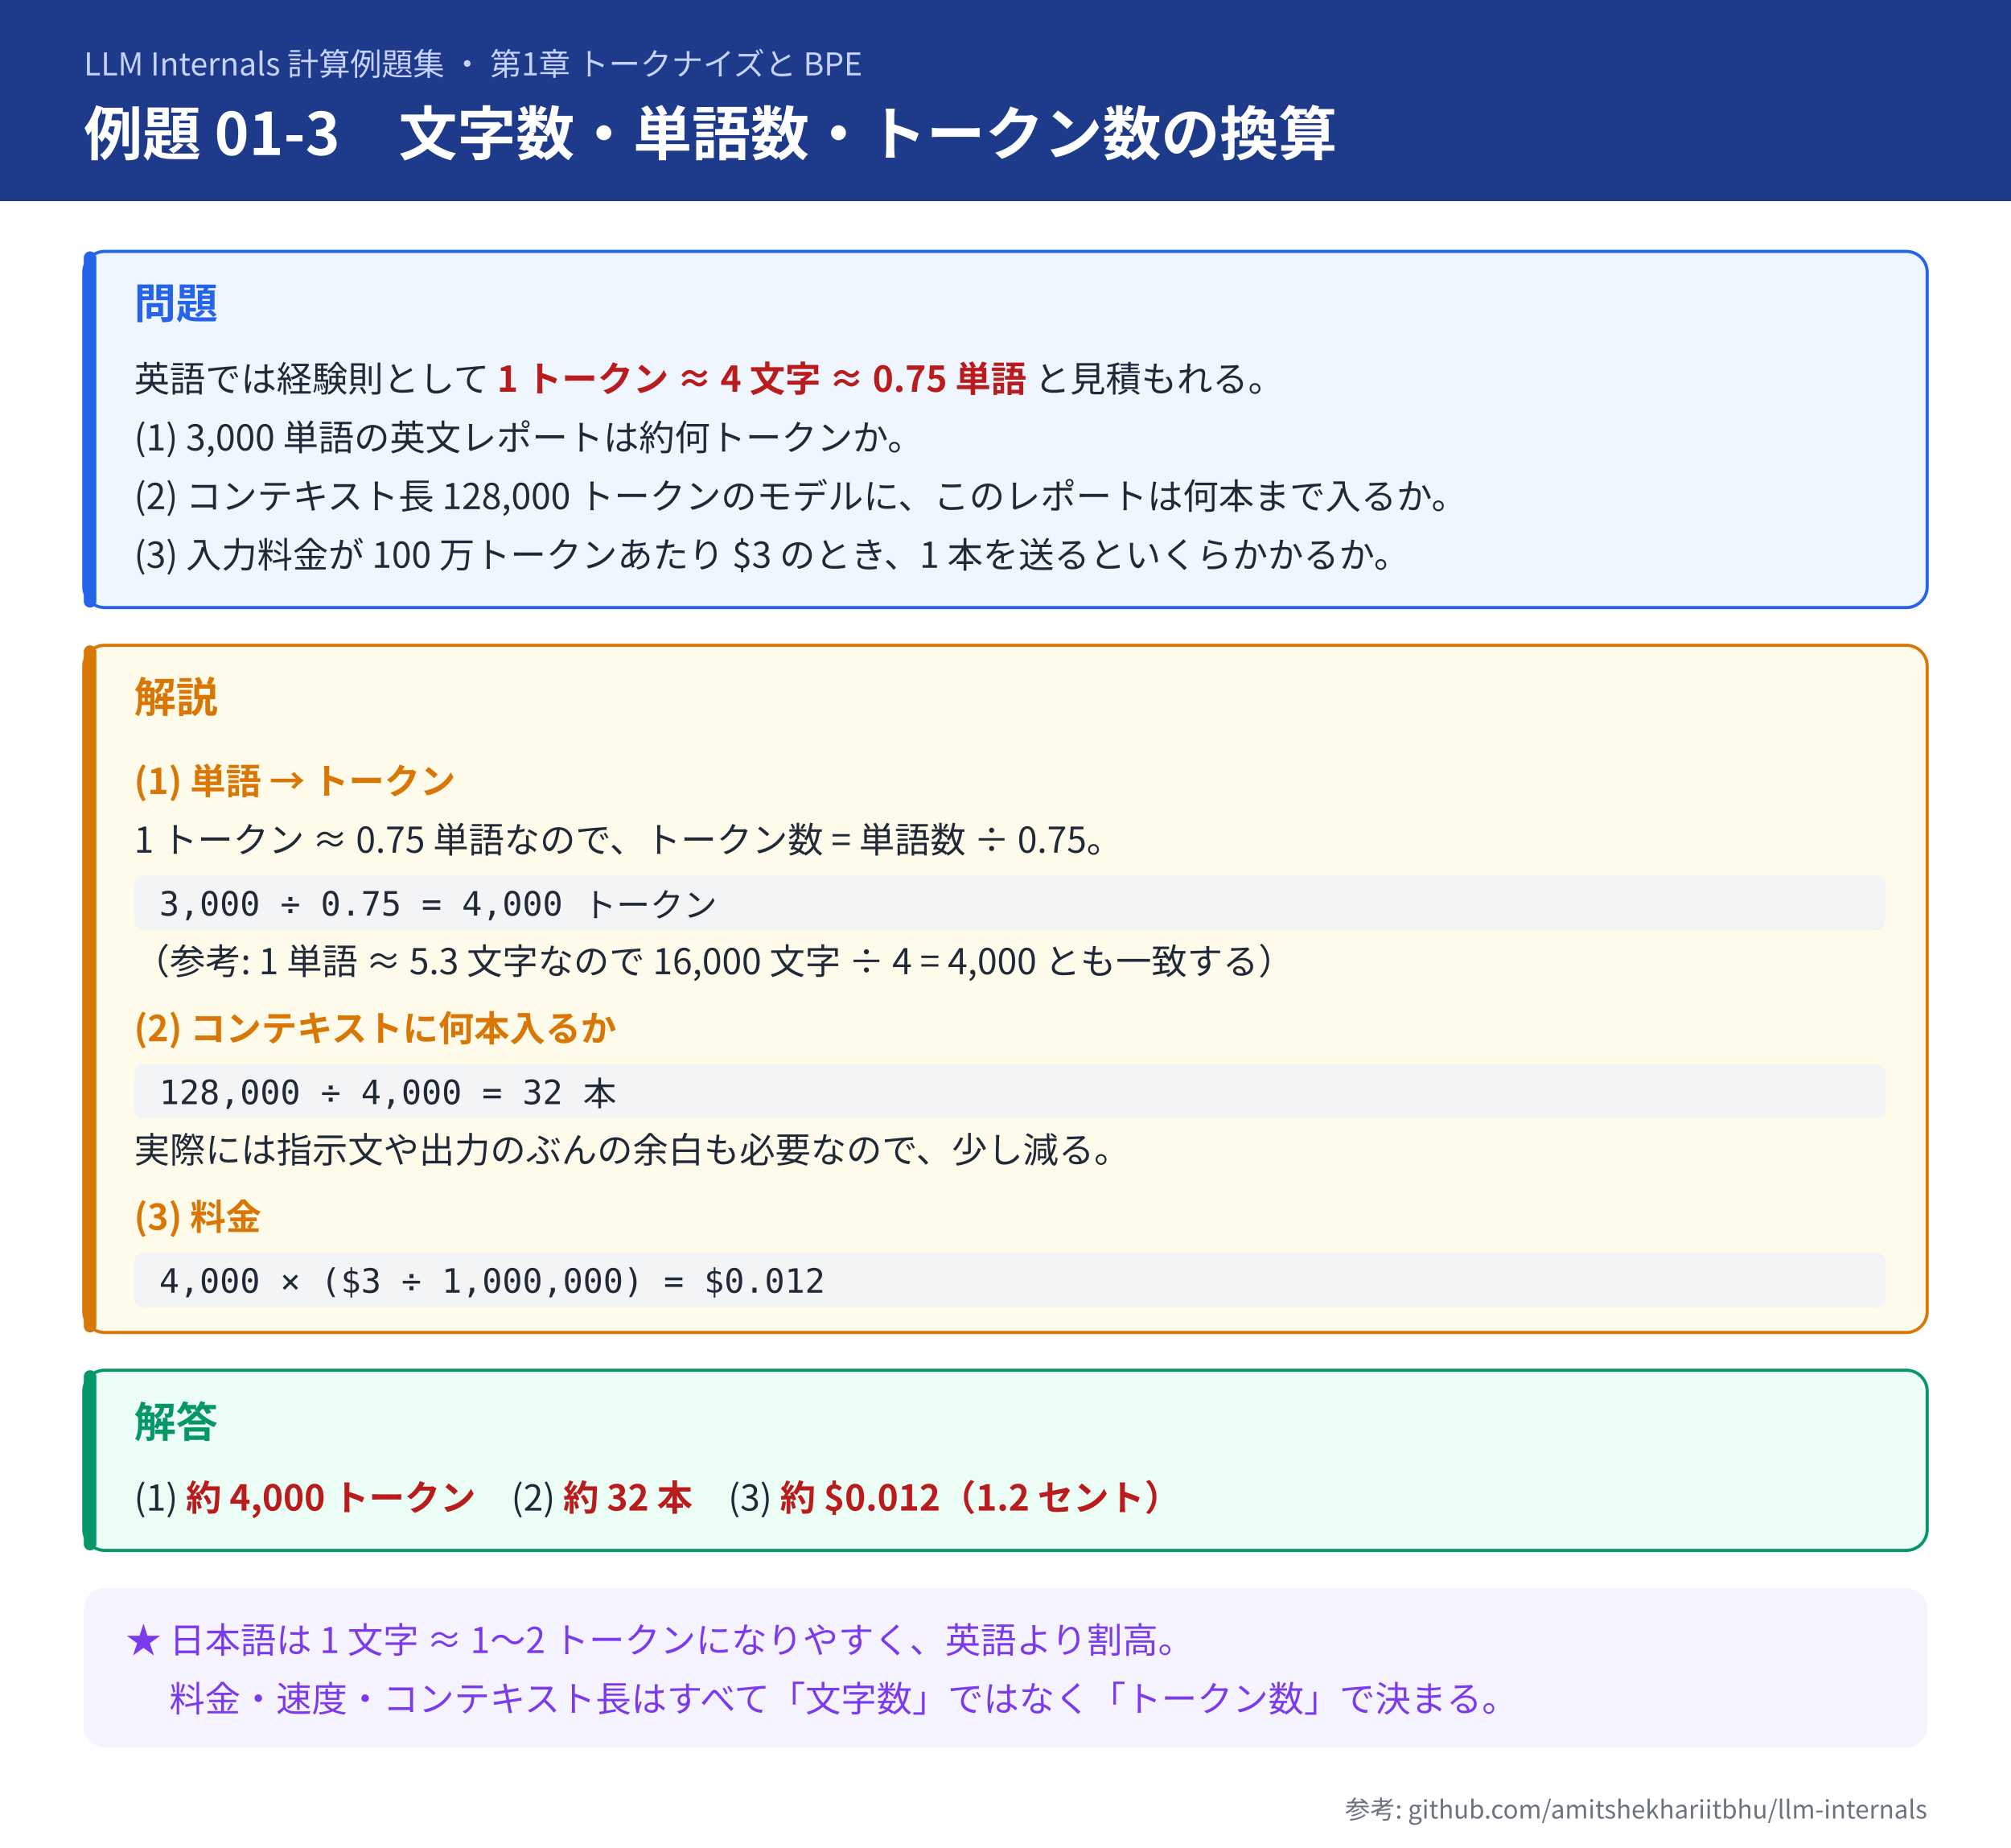
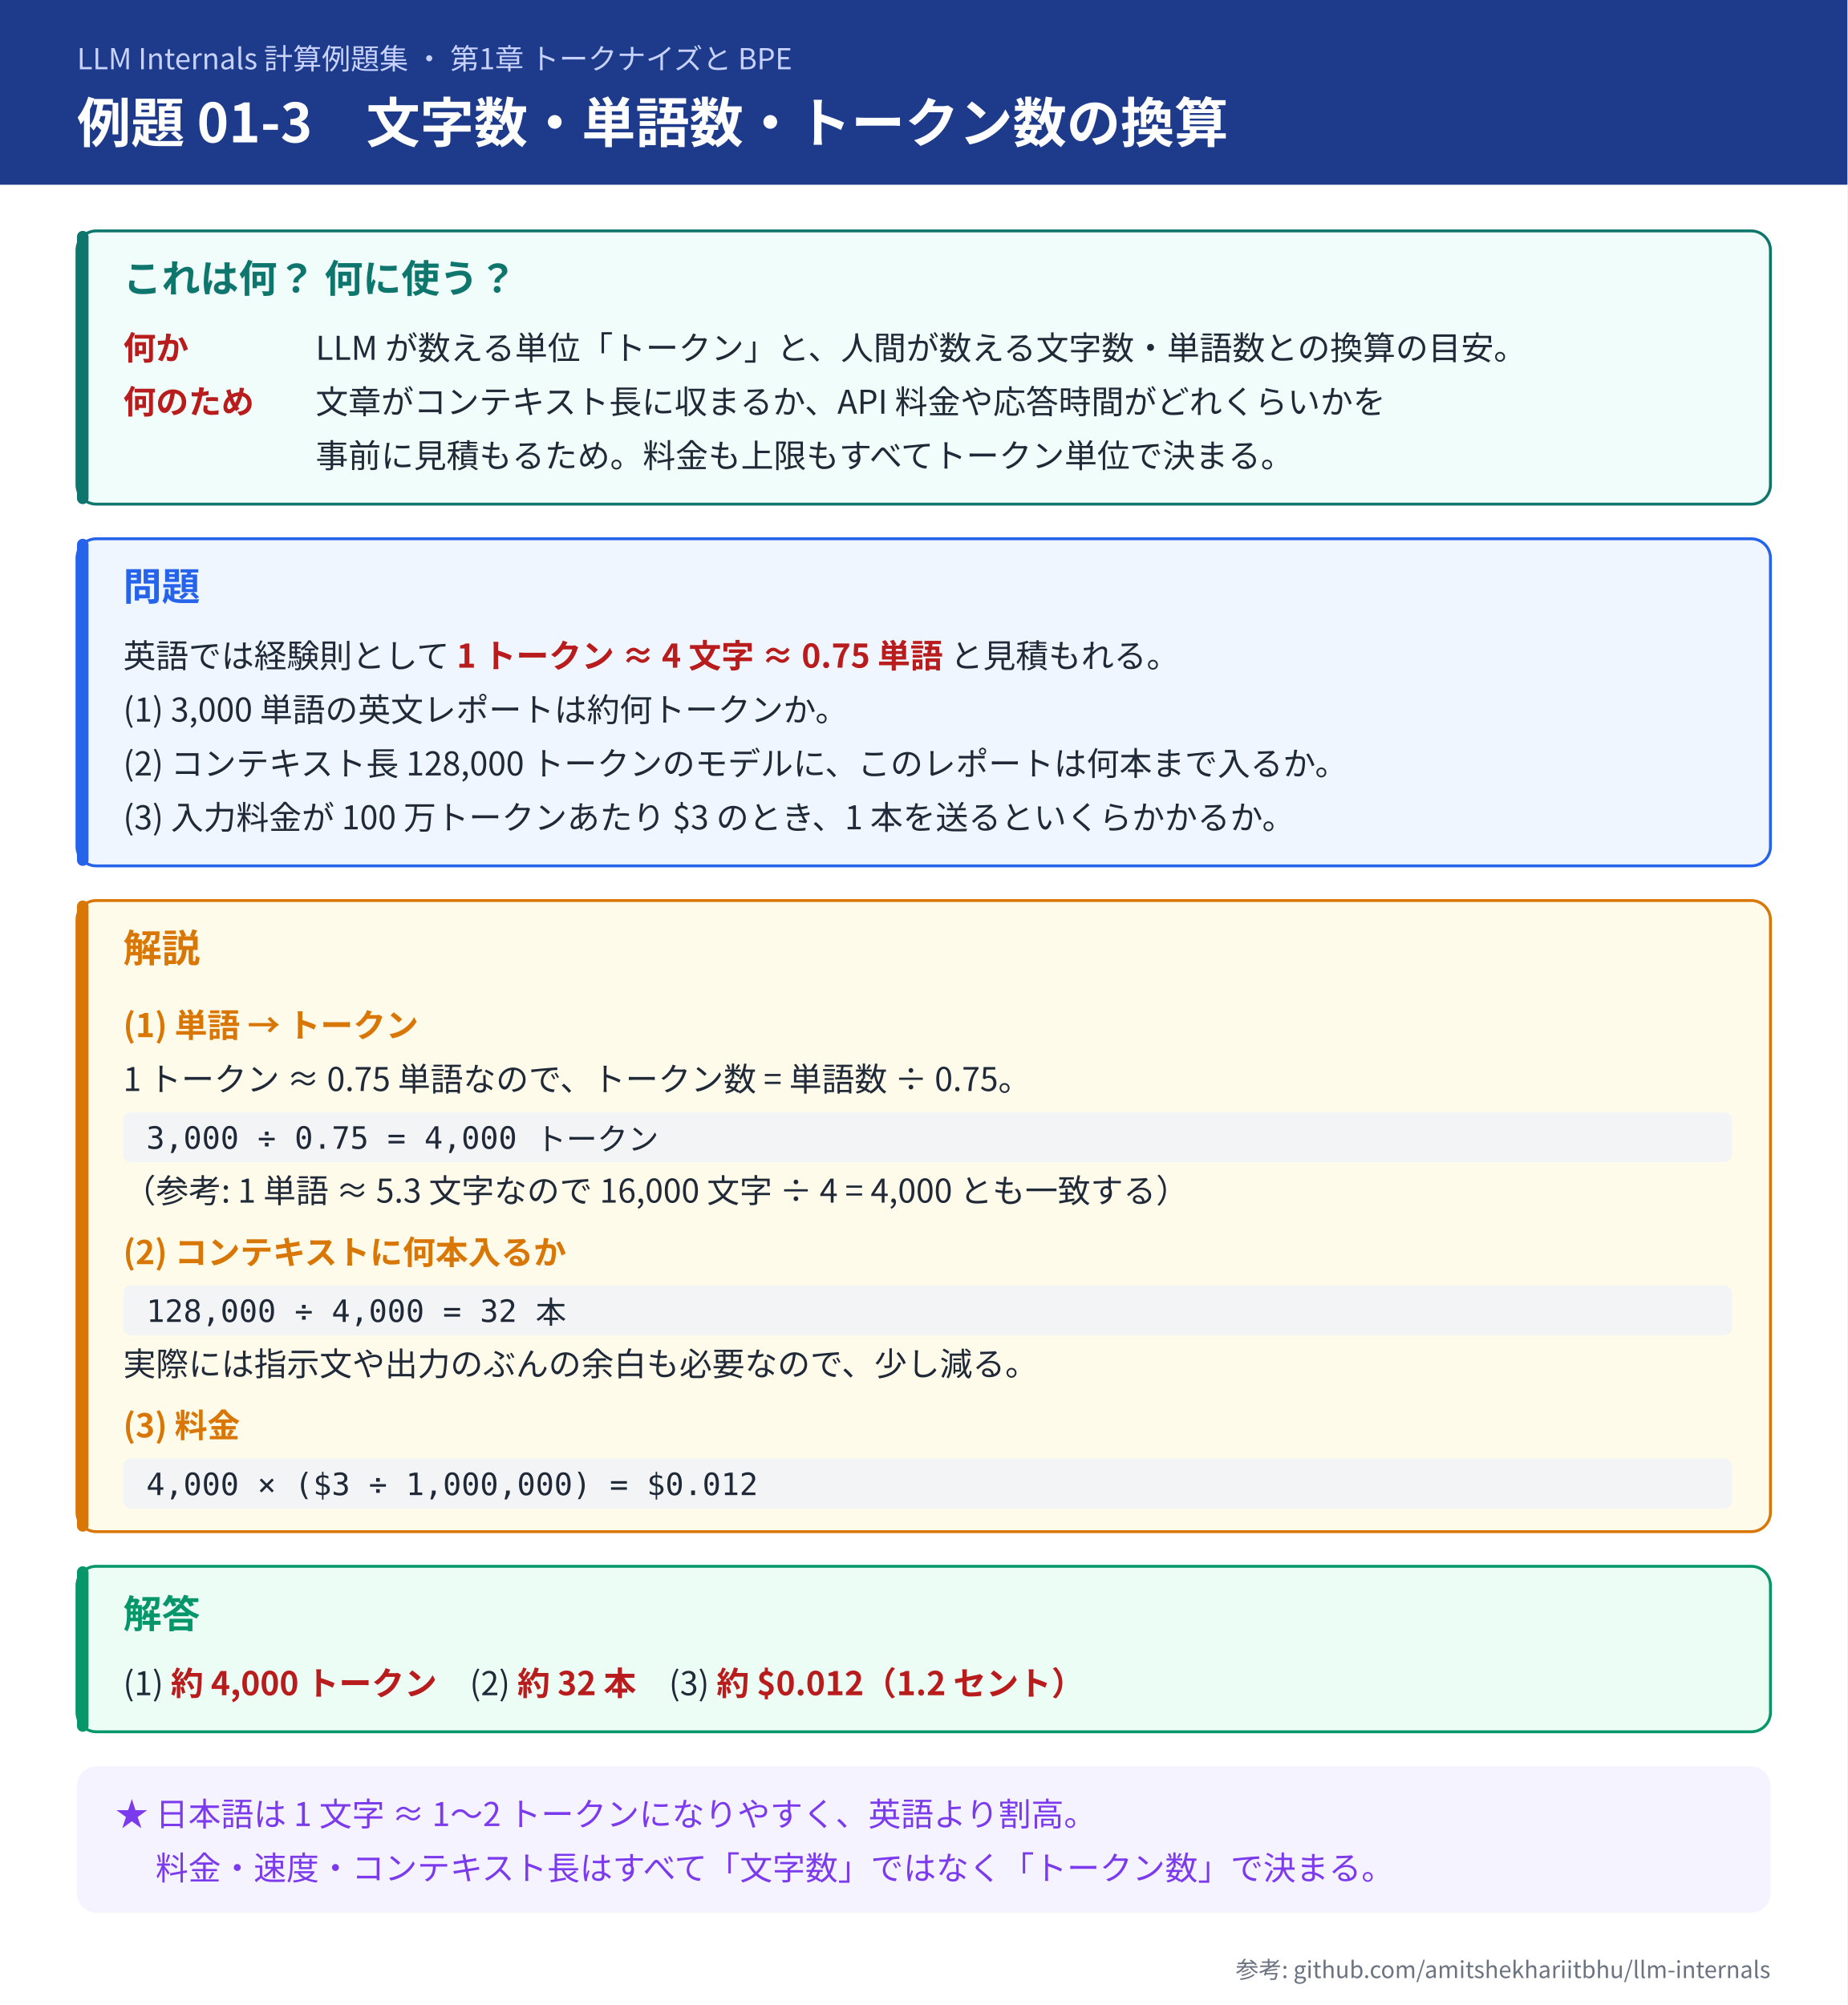
- <svg xmlns="http://www.w3.org/2000/svg" width="960" height="882" viewBox="0 0 960 882" font-family="'Noto Sans CJK JP','Noto Sans JP','Hiragino Sans','Yu Gothic','Meiryo','IPAGothic',sans-serif">
-   <rect width="960" height="882" fill="#ffffff" />
+ <svg xmlns="http://www.w3.org/2000/svg" width="960" height="1042" viewBox="0 0 960 1042" font-family="'Noto Sans CJK JP','Noto Sans JP','Hiragino Sans','Yu Gothic','Meiryo','IPAGothic',sans-serif">
+   <rect width="960" height="1042" fill="#ffffff" />
  <rect x="0" y="0" width="960" height="96" fill="#1e3a8a" />
  <text x="40" y="36" font-size="15" fill="#c7d2fe">LLM Internals 計算例題集 ・ 第1章 トークナイズと BPE</text>
  <text x="40" y="74" font-size="28" font-weight="700" fill="#ffffff">例題 01-3　文字数・単語数・トークン数の換算</text>
-   <rect x="40" y="120" width="880" height="170" rx="10" fill="#eff6ff" stroke="#2563eb" stroke-width="1.5" />
-   <rect x="40" y="120" width="6" height="170" rx="3" fill="#2563eb" />
-   <text x="64" y="152" font-size="20" font-weight="700" fill="#2563eb">問題</text>
-   <text x="64" y="187" font-size="17" fill="#1f2937" xml:space="preserve">英語では経験則として <tspan font-weight="700" fill="#b91c1c">1 トークン ≈ 4 文字 ≈ 0.75 単語</tspan> と見積もれる。</text>
-   <text x="64" y="215" font-size="17" fill="#1f2937" xml:space="preserve">(1) 3,000 単語の英文レポートは約何トークンか。</text>
-   <text x="64" y="243" font-size="17" fill="#1f2937" xml:space="preserve">(2) コンテキスト長 128,000 トークンのモデルに、このレポートは何本まで入るか。</text>
-   <text x="64" y="271" font-size="17" fill="#1f2937" xml:space="preserve">(3) 入力料金が 100 万トークンあたり $3 のとき、1 本を送るといくらかかるか。</text>
-   <rect x="40" y="308" width="880" height="328" rx="10" fill="#fffbeb" stroke="#d97706" stroke-width="1.5" />
-   <rect x="40" y="308" width="6" height="328" rx="3" fill="#d97706" />
-   <text x="64" y="340" font-size="20" font-weight="700" fill="#d97706">解説</text>
-   <text x="64" y="379" font-size="17" font-weight="700" fill="#d97706">(1) 単語 → トークン</text>
-   <text x="64" y="407" font-size="17" fill="#1f2937" xml:space="preserve">1 トークン ≈ 0.75 単語なので、トークン数 = 単語数 ÷ 0.75。</text>
-   <rect x="64" y="418" width="836" height="26" rx="4" fill="#f3f4f6" />
-   <text x="76" y="437" font-family="'DejaVu Sans Mono','Menlo','Consolas','Noto Sans Mono CJK JP','IPAGothic',monospace" font-size="16" fill="#1f2937" xml:space="preserve">3,000 ÷ 0.75 = 4,000 トークン</text>
-   <text x="64" y="465" font-size="17" fill="#1f2937" xml:space="preserve">（参考: 1 単語 ≈ 5.3 文字なので 16,000 文字 ÷ 4 = 4,000 とも一致する）</text>
-   <text x="64" y="497" font-size="17" font-weight="700" fill="#d97706">(2) コンテキストに何本入るか</text>
-   <rect x="64" y="508" width="836" height="26" rx="4" fill="#f3f4f6" />
-   <text x="76" y="527" font-family="'DejaVu Sans Mono','Menlo','Consolas','Noto Sans Mono CJK JP','IPAGothic',monospace" font-size="16" fill="#1f2937" xml:space="preserve">128,000 ÷ 4,000 = 32 本</text>
-   <text x="64" y="555" font-size="17" fill="#1f2937" xml:space="preserve">実際には指示文や出力のぶんの余白も必要なので、少し減る。</text>
-   <text x="64" y="587" font-size="17" font-weight="700" fill="#d97706">(3) 料金</text>
-   <rect x="64" y="598" width="836" height="26" rx="4" fill="#f3f4f6" />
-   <text x="76" y="617" font-family="'DejaVu Sans Mono','Menlo','Consolas','Noto Sans Mono CJK JP','IPAGothic',monospace" font-size="16" fill="#1f2937" xml:space="preserve">4,000 × ($3 ÷ 1,000,000) = $0.012</text>
-   <rect x="40" y="654" width="880" height="86" rx="10" fill="#ecfdf5" stroke="#059669" stroke-width="1.5" />
-   <rect x="40" y="654" width="6" height="86" rx="3" fill="#059669" />
-   <text x="64" y="686" font-size="20" font-weight="700" fill="#059669">解答</text>
-   <text x="64" y="721" font-size="17" fill="#1f2937" xml:space="preserve">(1) <tspan font-weight="700" fill="#b91c1c">約 4,000 トークン</tspan>　(2) <tspan font-weight="700" fill="#b91c1c">約 32 本</tspan>　(3) <tspan font-weight="700" fill="#b91c1c">約 $0.012（1.2 セント）</tspan>
+   <rect x="40" y="120" width="880" height="142" rx="10" fill="#f0fdfa" stroke="#0f766e" stroke-width="1.5" />
+   <rect x="40" y="120" width="6" height="142" rx="3" fill="#0f766e" />
+   <text x="64" y="152" font-size="20" font-weight="700" fill="#0f766e">これは何？ 何に使う？</text>
+   <text x="64" y="187" font-size="17" font-weight="700" fill="#b91c1c">何か</text>
+   <text x="164" y="187" font-size="17" fill="#1f2937" xml:space="preserve">LLM が数える単位「トークン」と、人間が数える文字数・単語数との換算の目安。</text>
+   <text x="64" y="215" font-size="17" font-weight="700" fill="#b91c1c">何のため</text>
+   <text x="164" y="215" font-size="17" fill="#1f2937" xml:space="preserve">文章がコンテキスト長に収まるか、API 料金や応答時間がどれくらいかを</text>
+   <text x="164" y="243" font-size="17" fill="#1f2937" xml:space="preserve">事前に見積もるため。料金も上限もすべてトークン単位で決まる。</text>
+   <rect x="40" y="280" width="880" height="170" rx="10" fill="#eff6ff" stroke="#2563eb" stroke-width="1.5" />
+   <rect x="40" y="280" width="6" height="170" rx="3" fill="#2563eb" />
+   <text x="64" y="312" font-size="20" font-weight="700" fill="#2563eb">問題</text>
+   <text x="64" y="347" font-size="17" fill="#1f2937" xml:space="preserve">英語では経験則として <tspan font-weight="700" fill="#b91c1c">1 トークン ≈ 4 文字 ≈ 0.75 単語</tspan> と見積もれる。</text>
+   <text x="64" y="375" font-size="17" fill="#1f2937" xml:space="preserve">(1) 3,000 単語の英文レポートは約何トークンか。</text>
+   <text x="64" y="403" font-size="17" fill="#1f2937" xml:space="preserve">(2) コンテキスト長 128,000 トークンのモデルに、このレポートは何本まで入るか。</text>
+   <text x="64" y="431" font-size="17" fill="#1f2937" xml:space="preserve">(3) 入力料金が 100 万トークンあたり $3 のとき、1 本を送るといくらかかるか。</text>
+   <rect x="40" y="468" width="880" height="328" rx="10" fill="#fffbeb" stroke="#d97706" stroke-width="1.5" />
+   <rect x="40" y="468" width="6" height="328" rx="3" fill="#d97706" />
+   <text x="64" y="500" font-size="20" font-weight="700" fill="#d97706">解説</text>
+   <text x="64" y="539" font-size="17" font-weight="700" fill="#d97706">(1) 単語 → トークン</text>
+   <text x="64" y="567" font-size="17" fill="#1f2937" xml:space="preserve">1 トークン ≈ 0.75 単語なので、トークン数 = 単語数 ÷ 0.75。</text>
+   <rect x="64" y="578" width="836" height="26" rx="4" fill="#f3f4f6" />
+   <text x="76" y="597" font-family="'DejaVu Sans Mono','Menlo','Consolas','Noto Sans Mono CJK JP','IPAGothic',monospace" font-size="16" fill="#1f2937" xml:space="preserve">3,000 ÷ 0.75 = 4,000 トークン</text>
+   <text x="64" y="625" font-size="17" fill="#1f2937" xml:space="preserve">（参考: 1 単語 ≈ 5.3 文字なので 16,000 文字 ÷ 4 = 4,000 とも一致する）</text>
+   <text x="64" y="657" font-size="17" font-weight="700" fill="#d97706">(2) コンテキストに何本入るか</text>
+   <rect x="64" y="668" width="836" height="26" rx="4" fill="#f3f4f6" />
+   <text x="76" y="687" font-family="'DejaVu Sans Mono','Menlo','Consolas','Noto Sans Mono CJK JP','IPAGothic',monospace" font-size="16" fill="#1f2937" xml:space="preserve">128,000 ÷ 4,000 = 32 本</text>
+   <text x="64" y="715" font-size="17" fill="#1f2937" xml:space="preserve">実際には指示文や出力のぶんの余白も必要なので、少し減る。</text>
+   <text x="64" y="747" font-size="17" font-weight="700" fill="#d97706">(3) 料金</text>
+   <rect x="64" y="758" width="836" height="26" rx="4" fill="#f3f4f6" />
+   <text x="76" y="777" font-family="'DejaVu Sans Mono','Menlo','Consolas','Noto Sans Mono CJK JP','IPAGothic',monospace" font-size="16" fill="#1f2937" xml:space="preserve">4,000 × ($3 ÷ 1,000,000) = $0.012</text>
+   <rect x="40" y="814" width="880" height="86" rx="10" fill="#ecfdf5" stroke="#059669" stroke-width="1.5" />
+   <rect x="40" y="814" width="6" height="86" rx="3" fill="#059669" />
+   <text x="64" y="846" font-size="20" font-weight="700" fill="#059669">解答</text>
+   <text x="64" y="881" font-size="17" fill="#1f2937" xml:space="preserve">(1) <tspan font-weight="700" fill="#b91c1c">約 4,000 トークン</tspan>　(2) <tspan font-weight="700" fill="#b91c1c">約 32 本</tspan>　(3) <tspan font-weight="700" fill="#b91c1c">約 $0.012（1.2 セント）</tspan>
  </text>
-   <rect x="40" y="758" width="880" height="76" rx="10" fill="#f5f3ff" />
-   <text x="60" y="789" font-size="17" fill="#7c3aed" xml:space="preserve">★ 日本語は 1 文字 ≈ 1〜2 トークンになりやすく、英語より割高。</text>
-   <text x="60" y="817" font-size="17" fill="#7c3aed" xml:space="preserve">　 料金・速度・コンテキスト長はすべて「文字数」ではなく「トークン数」で決まる。</text>
-   <text x="920" y="868" font-size="12" text-anchor="end" fill="#6b7280">参考: github.com/amitshekhariitbhu/llm-internals</text>
+   <rect x="40" y="918" width="880" height="76" rx="10" fill="#f5f3ff" />
+   <text x="60" y="949" font-size="17" fill="#7c3aed" xml:space="preserve">★ 日本語は 1 文字 ≈ 1〜2 トークンになりやすく、英語より割高。</text>
+   <text x="60" y="977" font-size="17" fill="#7c3aed" xml:space="preserve">　 料金・速度・コンテキスト長はすべて「文字数」ではなく「トークン数」で決まる。</text>
+   <text x="920" y="1028" font-size="12" text-anchor="end" fill="#6b7280">参考: github.com/amitshekhariitbhu/llm-internals</text>
</svg>
